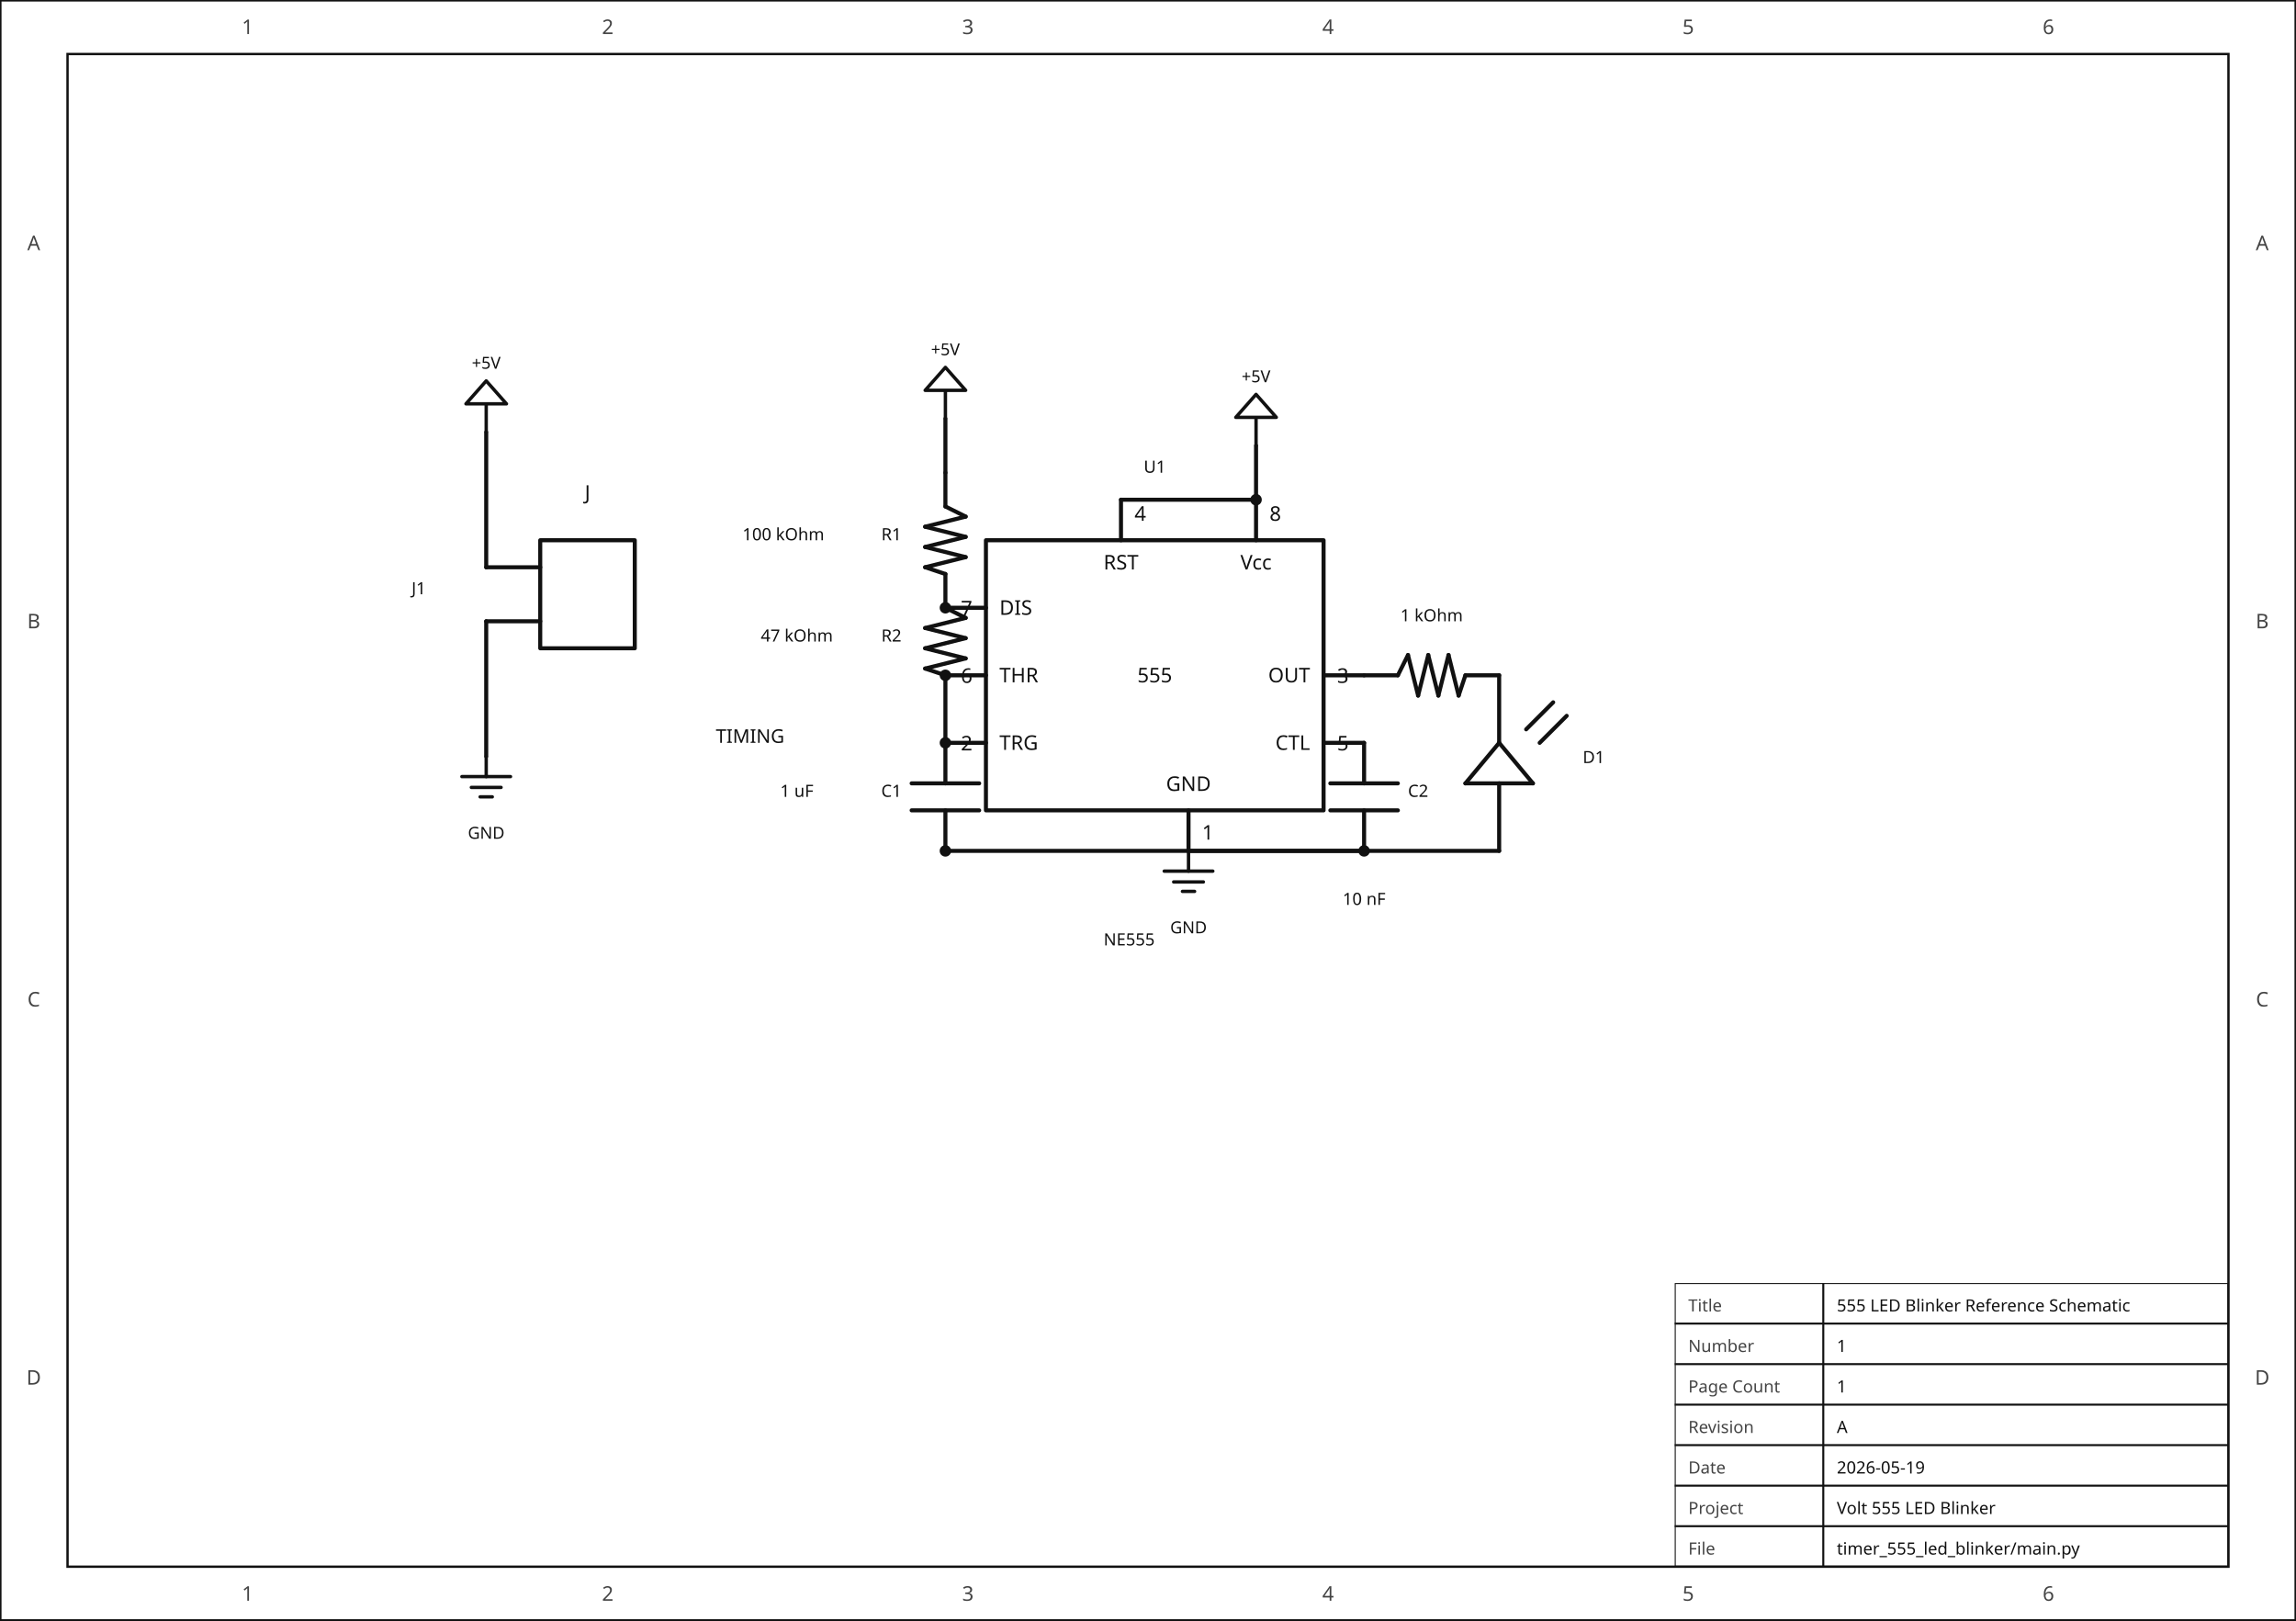
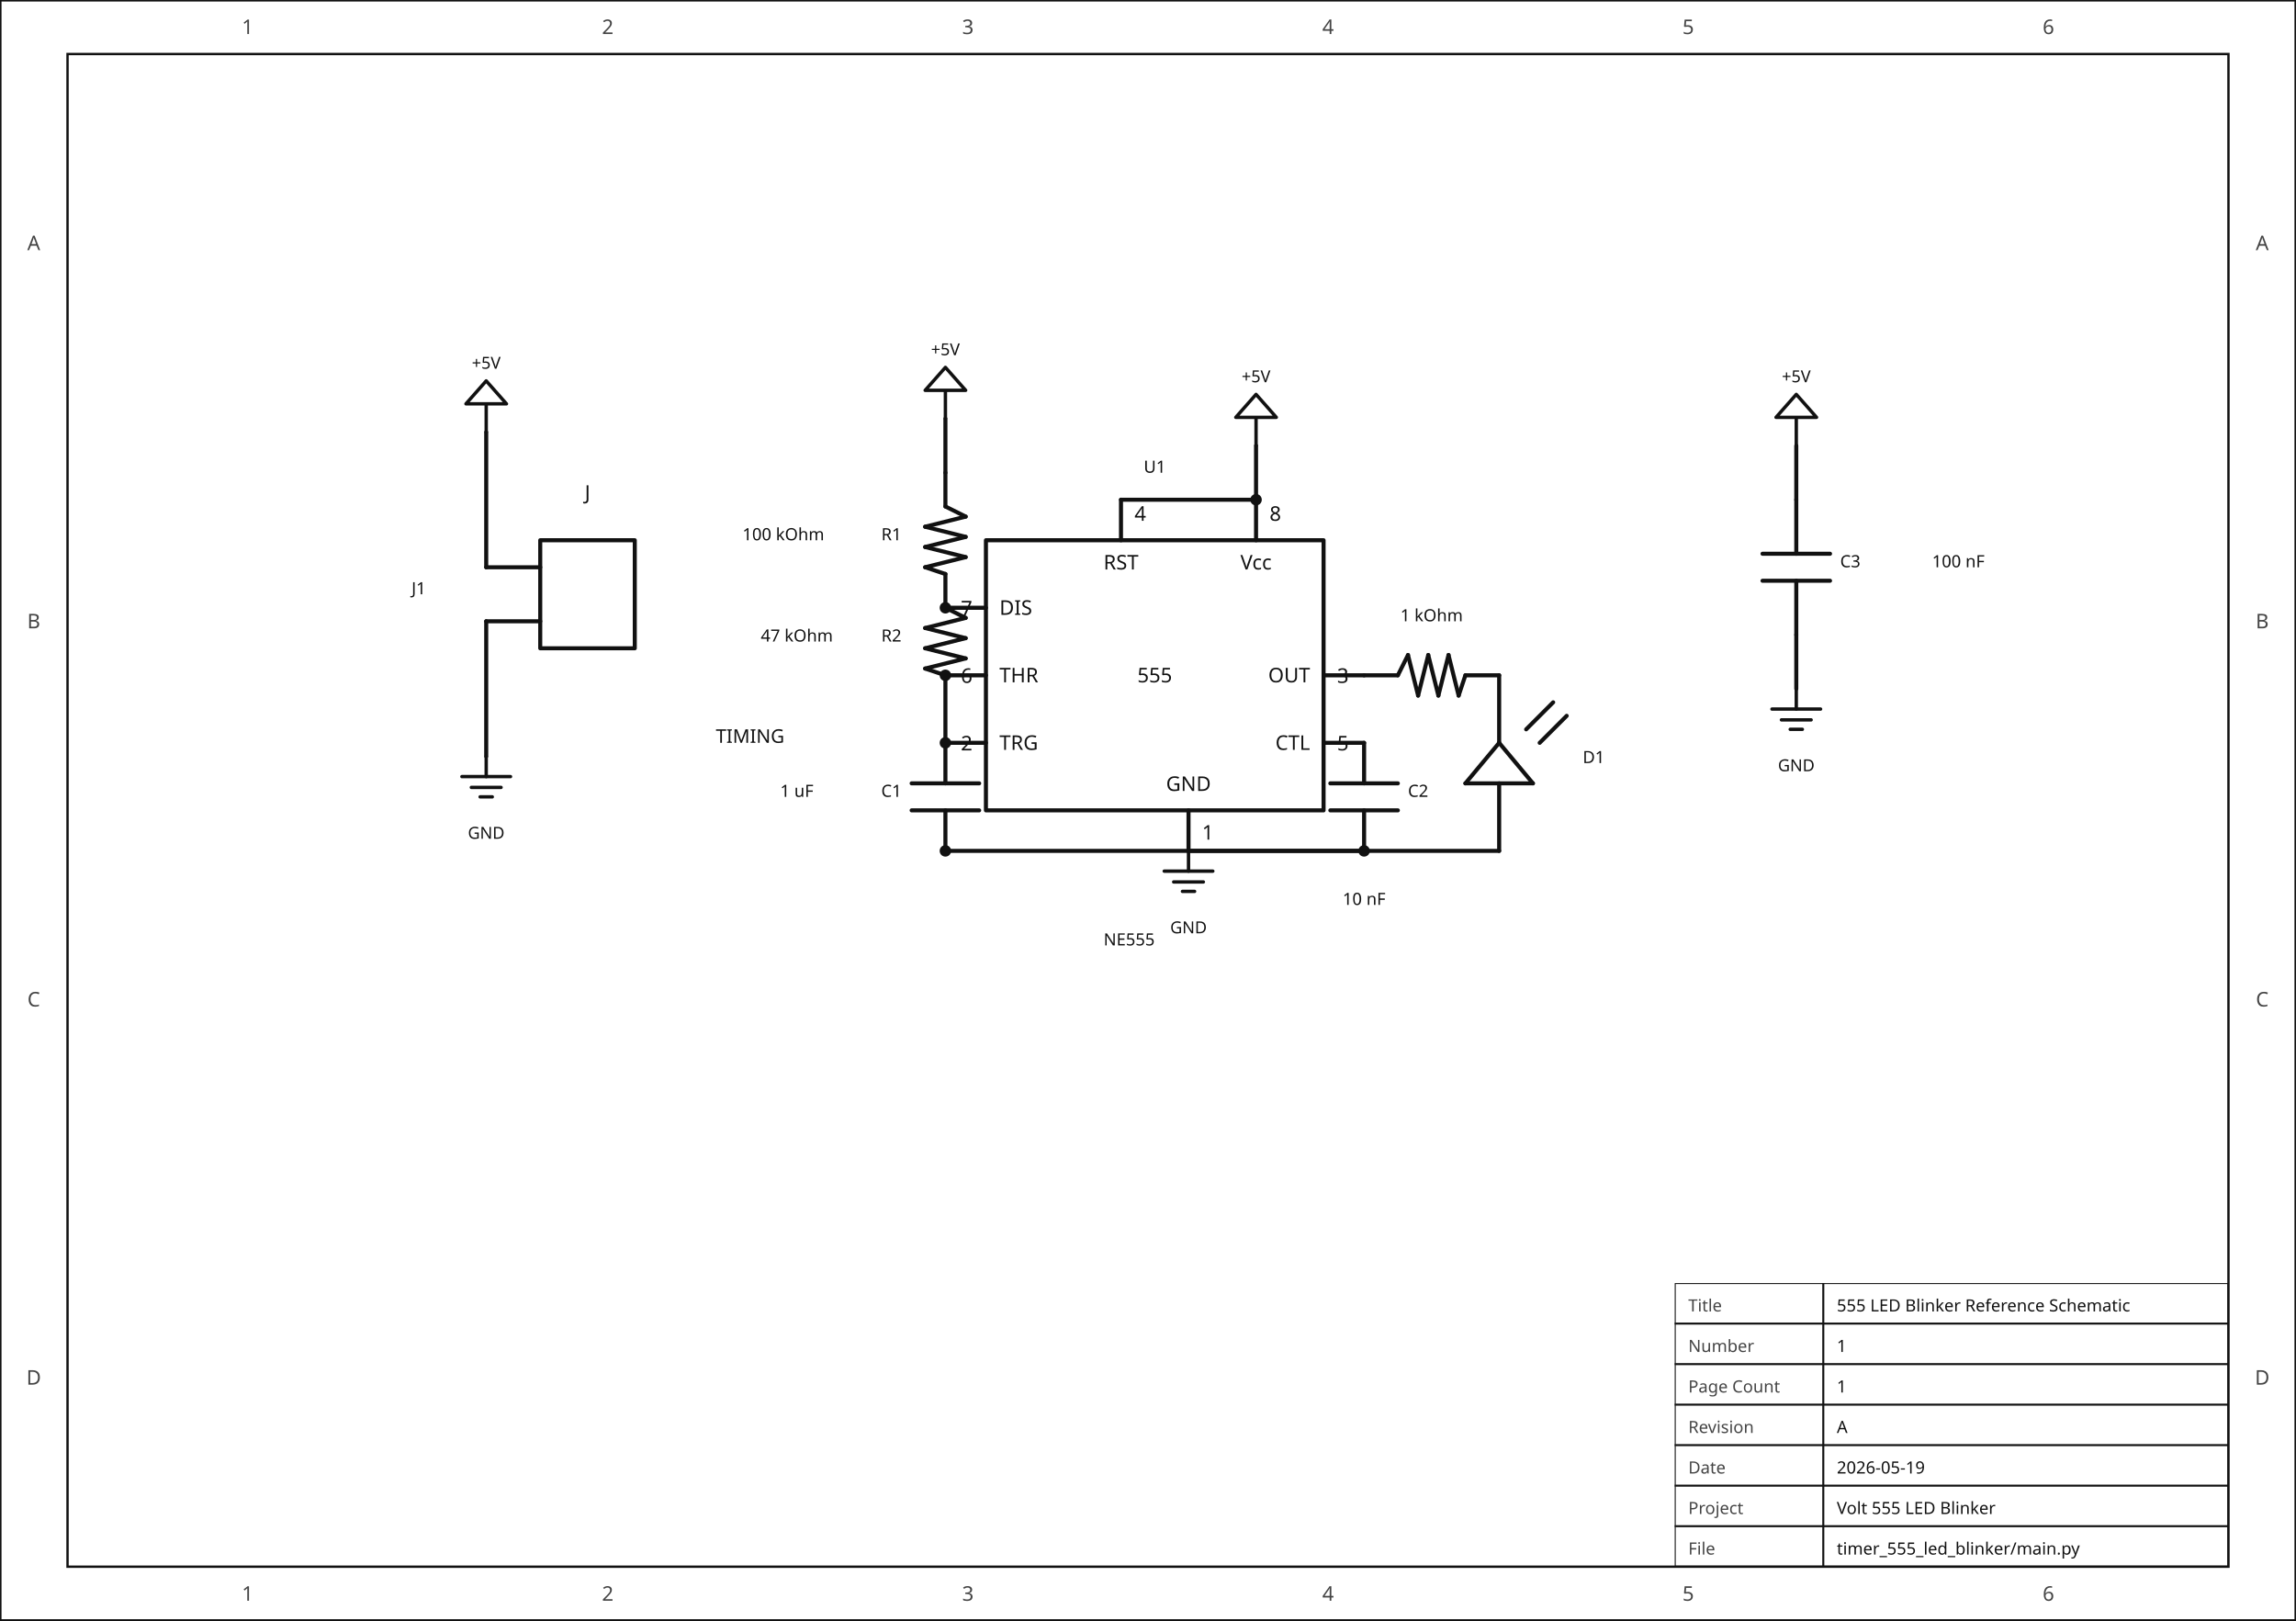
<svg xmlns="http://www.w3.org/2000/svg" viewBox="0 0 340 240" width="340" height="240">
  <style>.document-background,.sheet{fill:#fff;stroke:none}.sheet-border{fill:none;stroke:#111;stroke-width:0.45}.drawing-frame{fill:none;stroke:#111;stroke-width:0.35}.sheet-grid{stroke:none}.sheet-grid-dot{fill:#d7d7d7;stroke:none}.coordinate-zone-label{font:3px sans-serif;fill:#444;text-anchor:middle;dominant-baseline:middle}.sheet-title{font-weight:600}.title-block-outline,.title-block-rule{fill:none;stroke:#111;stroke-width:0.3}.title-block-label{font:2.5px sans-serif;fill:#444;text-anchor:start}.title-block-value{font:2.5px sans-serif;fill:#111;text-anchor:start}.sheet-region-frame{fill:#fff;fill-opacity:0;stroke:#78716c;stroke-width:0.35}.sheet-region-frame.dashed{stroke-dasharray:3 2}.sheet-region-title{font:3.2px sans-serif;fill:#57534e;text-anchor:start;font-weight:600}.wire-run{fill:none;stroke:#111;stroke-width:0.6;stroke-linecap:round;stroke-linejoin:round}.net-label{font:2.8px sans-serif;fill:#111}.junction{fill:#111;stroke:none}.power-port-line,.ground-bar{stroke:#111;stroke-width:0.5;stroke-linecap:round;stroke-linejoin:round}.no-connect-line{stroke:#111;stroke-width:0.55;stroke-linecap:round}.power-port-shape,.sheet-port-shape{fill:#fff;stroke:#111;stroke-width:0.5;stroke-linejoin:round}.power-port-label,.sheet-port-label{font:2.45px sans-serif;fill:#111;text-anchor:middle}.symbol-field{font:2.5px sans-serif;fill:#111}.symbol-line,.symbol-rectangle,.symbol-circle,.symbol-arc{fill:none;stroke:#111;stroke-width:0.6;stroke-linecap:round;stroke-linejoin:round}.symbol-text{font:3px sans-serif;fill:#111}</style>
  <rect class="document-background" x="0" y="0" width="340" height="240" />
  <g class="schematic-sheet" data-sheet="sheet:0" transform="translate(0 0)">
    <defs>
      <clipPath id="title-block-clip-sheet-0">
        <rect x="0" y="0" width="82" height="42" />
      </clipPath>
    </defs>
    <rect class="sheet" x="0" y="0" width="340" height="240" />
    <rect class="sheet-border" x="0" y="0" width="340" height="240" />
    <rect class="drawing-frame" x="10" y="8" width="320" height="224" />
    <g class="coordinate-zones">
      <text class="coordinate-zone-label column" x="36.667" y="4">1</text>
      <text class="coordinate-zone-label column" x="36.667" y="236">1</text>
      <text class="coordinate-zone-label column" x="90" y="4">2</text>
      <text class="coordinate-zone-label column" x="90" y="236">2</text>
      <text class="coordinate-zone-label column" x="143.333" y="4">3</text>
      <text class="coordinate-zone-label column" x="143.333" y="236">3</text>
      <text class="coordinate-zone-label column" x="196.667" y="4">4</text>
      <text class="coordinate-zone-label column" x="196.667" y="236">4</text>
      <text class="coordinate-zone-label column" x="250" y="4">5</text>
      <text class="coordinate-zone-label column" x="250" y="236">5</text>
      <text class="coordinate-zone-label column" x="303.333" y="4">6</text>
      <text class="coordinate-zone-label column" x="303.333" y="236">6</text>
      <text class="coordinate-zone-label row" x="5" y="36">A</text>
      <text class="coordinate-zone-label row" x="335" y="36">A</text>
      <text class="coordinate-zone-label row" x="5" y="92">B</text>
      <text class="coordinate-zone-label row" x="335" y="92">B</text>
      <text class="coordinate-zone-label row" x="5" y="148">C</text>
      <text class="coordinate-zone-label row" x="335" y="148">C</text>
      <text class="coordinate-zone-label row" x="5" y="204">D</text>
      <text class="coordinate-zone-label row" x="335" y="204">D</text>
    </g>
    <g class="title-block" transform="translate(248 190)" clip-path="url(#title-block-clip-sheet-0)">
      <rect class="title-block-outline" x="0" y="0" width="82" height="42" />
      <line class="title-block-rule" x1="22" y1="0" x2="22" y2="42" />
      <line class="title-block-rule" x1="0" y1="6" x2="82" y2="6" />
      <line class="title-block-rule" x1="0" y1="12" x2="82" y2="12" />
      <line class="title-block-rule" x1="0" y1="18" x2="82" y2="18" />
      <line class="title-block-rule" x1="0" y1="24" x2="82" y2="24" />
      <line class="title-block-rule" x1="0" y1="30" x2="82" y2="30" />
      <line class="title-block-rule" x1="0" y1="36" x2="82" y2="36" />
      <text class="title-block-label" x="2" y="4.2">Title</text>
      <text class="title-block-value sheet-title" x="24" y="4.2">555 LED Blinker Reference Schematic</text>
      <text class="title-block-label" x="2" y="10.2">Number</text>
      <text class="title-block-value" x="24" y="10.2">1</text>
      <text class="title-block-label" x="2" y="16.2">Page Count</text>
      <text class="title-block-value" x="24" y="16.2">1</text>
      <text class="title-block-label" x="2" y="22.2">Revision</text>
      <text class="title-block-value" x="24" y="22.2">A</text>
      <text class="title-block-label" x="2" y="28.2">Date</text>
      <text class="title-block-value" x="24" y="28.2">2026-05-19</text>
      <text class="title-block-label" x="2" y="34.2">Project</text>
      <text class="title-block-value" x="24" y="34.2">Volt 555 LED Blinker</text>
      <text class="title-block-label" x="2" y="40.2">File</text>
      <text class="title-block-value" x="24" y="40.2">timer_555_led_blinker/main.py</text>
    </g>
    <g class="layer layer-regions">
    </g>
    <g class="layer layer-symbols">
      <g class="symbol-instance" data-component="component:0" data-symbol-definition="symbol_def:1" transform="translate(72 84) rotate(0)">
        <rect class="symbol-rectangle" x="8" y="-4" width="14" height="16" />
        <line class="symbol-line" x1="0" y1="0" x2="8" y2="0" />
        <line class="symbol-line" x1="0" y1="8" x2="8" y2="8" />
      </g>
      <g class="symbol-instance" data-component="component:1" data-symbol-definition="symbol_def:0" transform="translate(140 80) rotate(0)">
        <rect class="symbol-rectangle" x="6" y="0" width="50" height="40" />
        <line class="symbol-line" x1="0" y1="10" x2="6" y2="10" />
        <line class="symbol-line" x1="0" y1="20" x2="6" y2="20" />
        <line class="symbol-line" x1="0" y1="30" x2="6" y2="30" />
        <line class="symbol-line" x1="62" y1="20" x2="56" y2="20" />
        <line class="symbol-line" x1="62" y1="30" x2="56" y2="30" />
        <line class="symbol-line" x1="26" y1="-6" x2="26" y2="0" />
        <line class="symbol-line" x1="46" y1="-6" x2="46" y2="0" />
        <line class="symbol-line" x1="36" y1="46" x2="36" y2="40" />
      </g>
      <g class="symbol-instance" data-component="component:2" data-symbol-definition="symbol_def:2" transform="translate(140 70) rotate(90)">
        <line class="symbol-line" x1="0" y1="0" x2="5" y2="0" />
        <line class="symbol-line" x1="5" y1="0" x2="6.5" y2="-3" />
        <line class="symbol-line" x1="6.5" y1="-3" x2="8" y2="3" />
        <line class="symbol-line" x1="8" y1="3" x2="9.5" y2="-3" />
        <line class="symbol-line" x1="9.5" y1="-3" x2="11" y2="3" />
        <line class="symbol-line" x1="11" y1="3" x2="12.5" y2="-3" />
        <line class="symbol-line" x1="12.5" y1="-3" x2="14" y2="3" />
        <line class="symbol-line" x1="14" y1="3" x2="15" y2="0" />
        <line class="symbol-line" x1="15" y1="0" x2="20" y2="0" />
      </g>
      <g class="symbol-instance" data-component="component:3" data-symbol-definition="symbol_def:3" transform="translate(140 90) rotate(90)">
        <line class="symbol-line" x1="0" y1="0" x2="0" y2="0" />
        <line class="symbol-line" x1="0" y1="0" x2="1.5" y2="-3" />
        <line class="symbol-line" x1="1.5" y1="-3" x2="3" y2="3" />
        <line class="symbol-line" x1="3" y1="3" x2="4.5" y2="-3" />
        <line class="symbol-line" x1="4.5" y1="-3" x2="6" y2="3" />
        <line class="symbol-line" x1="6" y1="3" x2="7.5" y2="-3" />
        <line class="symbol-line" x1="7.5" y1="-3" x2="9" y2="3" />
        <line class="symbol-line" x1="9" y1="3" x2="10" y2="0" />
        <line class="symbol-line" x1="10" y1="0" x2="10" y2="0" />
      </g>
      <g class="symbol-instance" data-component="component:4" data-symbol-definition="symbol_def:4" transform="translate(140 110) rotate(90)">
        <line class="symbol-line" x1="0" y1="0" x2="6" y2="0" />
        <line class="symbol-line" x1="6" y1="-5" x2="6" y2="5" />
        <line class="symbol-line" x1="10" y1="-5" x2="10" y2="5" />
        <line class="symbol-line" x1="10" y1="0" x2="16" y2="0" />
      </g>
      <g class="symbol-instance" data-component="component:5" data-symbol-definition="symbol_def:4" transform="translate(202 110) rotate(90)">
        <line class="symbol-line" x1="0" y1="0" x2="6" y2="0" />
        <line class="symbol-line" x1="6" y1="-5" x2="6" y2="5" />
        <line class="symbol-line" x1="10" y1="-5" x2="10" y2="5" />
        <line class="symbol-line" x1="10" y1="0" x2="16" y2="0" />
      </g>
-       <g class="symbol-instance" data-component="component:6" data-symbol-definition="symbol_def:2" transform="translate(202 100) rotate(0)">
+       <g class="symbol-instance" data-component="component:6" data-symbol-definition="symbol_def:5" transform="translate(266 74) rotate(90)">
+         <line class="symbol-line" x1="0" y1="0" x2="8" y2="0" />
+         <line class="symbol-line" x1="8" y1="-5" x2="8" y2="5" />
+         <line class="symbol-line" x1="12" y1="-5" x2="12" y2="5" />
+         <line class="symbol-line" x1="12" y1="0" x2="20" y2="0" />
+       </g>
+       <g class="symbol-instance" data-component="component:7" data-symbol-definition="symbol_def:2" transform="translate(202 100) rotate(0)">
        <line class="symbol-line" x1="0" y1="0" x2="5" y2="0" />
        <line class="symbol-line" x1="5" y1="0" x2="6.5" y2="-3" />
        <line class="symbol-line" x1="6.5" y1="-3" x2="8" y2="3" />
        <line class="symbol-line" x1="8" y1="3" x2="9.5" y2="-3" />
        <line class="symbol-line" x1="9.5" y1="-3" x2="11" y2="3" />
        <line class="symbol-line" x1="11" y1="3" x2="12.5" y2="-3" />
        <line class="symbol-line" x1="12.5" y1="-3" x2="14" y2="3" />
        <line class="symbol-line" x1="14" y1="3" x2="15" y2="0" />
        <line class="symbol-line" x1="15" y1="0" x2="20" y2="0" />
      </g>
-       <g class="symbol-instance" data-component="component:7" data-symbol-definition="symbol_def:5" transform="translate(222 100) rotate(90)">
+       <g class="symbol-instance" data-component="component:8" data-symbol-definition="symbol_def:6" transform="translate(222 100) rotate(90)">
        <line class="symbol-line" x1="26" y1="0" x2="16" y2="0" />
        <line class="symbol-line" x1="16" y1="-5" x2="16" y2="5" />
        <line class="symbol-line" x1="16" y1="-5" x2="10" y2="0" />
        <line class="symbol-line" x1="16" y1="5" x2="10" y2="0" />
        <line class="symbol-line" x1="10" y1="0" x2="0" y2="0" />
        <line class="symbol-line" x1="10" y1="-6" x2="6" y2="-10" />
        <line class="symbol-line" x1="8" y1="-4" x2="4" y2="-8" />
      </g>
    </g>
    <g class="layer layer-wires">
      <polyline class="wire-run" data-net="net:0" points="72,84 72,64" />
      <polyline class="wire-run" data-net="net:1" points="72,92 72,112" />
      <polyline class="wire-run" data-net="net:0" points="186,74 186,66" />
      <polyline class="wire-run" data-net="net:0" points="166,74 186,74" />
      <polyline class="wire-run" data-net="net:0" points="140,70 140,62" />
+       <polyline class="wire-run" data-net="net:0" points="266,74 266,66" />
+       <polyline class="wire-run" data-net="net:1" points="266,94 266,102" />
      <polyline class="wire-run" data-net="net:3" points="140,100 140,110" />
      <polyline class="wire-run" data-net="net:1" points="140,126 176,126" />
      <polyline class="wire-run" data-net="net:1" points="202,126 176,126" />
      <polyline class="wire-run" data-net="net:1" points="222,126 176,126" />
    </g>
    <g class="layer layer-junctions">
      <circle class="junction" data-net="net:2" cx="140" cy="90" r="0.85" />
      <circle class="junction" data-net="net:3" cx="140" cy="100" r="0.85" />
      <circle class="junction" data-net="net:3" cx="140" cy="110" r="0.85" />
      <circle class="junction" data-net="net:1" cx="140" cy="126" r="0.85" />
      <circle class="junction" data-net="net:1" cx="202" cy="126" r="0.85" />
      <circle class="junction" data-net="net:0" cx="186" cy="74" r="0.85" />
    </g>
    <g class="layer layer-ports">
      <g class="power-port ground" data-net="net:1" transform="translate(176 126)">
        <line class="power-port-line" x1="0" y1="0" x2="0" y2="3" />
        <line class="ground-bar" x1="-3.6" y1="3" x2="3.6" y2="3" />
        <line class="ground-bar" x1="-2.2" y1="4.6" x2="2.2" y2="4.6" />
        <line class="ground-bar" x1="-0.9" y1="6" x2="0.9" y2="6" />
      </g>
      <text class="power-port-label" data-net="net:1" x="176" y="138.2">GND</text>
      <g class="power-port power" data-net="net:0" transform="translate(72 64)">
        <line class="power-port-line" x1="0" y1="0" x2="0" y2="-4.2" />
        <path class="power-port-shape" d="M -3 -4.2 L 0 -7.6 L 3 -4.2 Z" />
        <text class="power-port-label" x="0" y="-9.4">+5V</text>
      </g>
      <g class="power-port ground" data-net="net:1" transform="translate(72 112)">
        <line class="power-port-line" x1="0" y1="0" x2="0" y2="3" />
        <line class="ground-bar" x1="-3.6" y1="3" x2="3.6" y2="3" />
        <line class="ground-bar" x1="-2.2" y1="4.6" x2="2.2" y2="4.6" />
        <line class="ground-bar" x1="-0.9" y1="6" x2="0.9" y2="6" />
      </g>
      <text class="power-port-label" data-net="net:1" x="72" y="124.2">GND</text>
      <g class="power-port power" data-net="net:0" transform="translate(186 66)">
        <line class="power-port-line" x1="0" y1="0" x2="0" y2="-4.2" />
        <path class="power-port-shape" d="M -3 -4.2 L 0 -7.6 L 3 -4.2 Z" />
        <text class="power-port-label" x="0" y="-9.4">+5V</text>
      </g>
      <g class="power-port power" data-net="net:0" transform="translate(140 62)">
        <line class="power-port-line" x1="0" y1="0" x2="0" y2="-4.2" />
        <path class="power-port-shape" d="M -3 -4.2 L 0 -7.6 L 3 -4.2 Z" />
        <text class="power-port-label" x="0" y="-9.4">+5V</text>
      </g>
+       <g class="power-port power" data-net="net:0" transform="translate(266 66)">
+         <line class="power-port-line" x1="0" y1="0" x2="0" y2="-4.2" />
+         <path class="power-port-shape" d="M -3 -4.2 L 0 -7.6 L 3 -4.2 Z" />
+         <text class="power-port-label" x="0" y="-9.4">+5V</text>
+       </g>
+       <g class="power-port ground" data-net="net:1" transform="translate(266 102)">
+         <line class="power-port-line" x1="0" y1="0" x2="0" y2="3" />
+         <line class="ground-bar" x1="-3.6" y1="3" x2="3.6" y2="3" />
+         <line class="ground-bar" x1="-2.2" y1="4.6" x2="2.2" y2="4.6" />
+         <line class="ground-bar" x1="-0.9" y1="6" x2="0.9" y2="6" />
+       </g>
+       <text class="power-port-label" data-net="net:1" x="266" y="114.2">GND</text>
    </g>
    <g class="layer layer-labels">
      <text class="net-label" data-net="net:3" x="106" y="110" text-anchor="start" dominant-baseline="alphabetic" transform="rotate(0 106 110)">TIMING</text>
    </g>
    <g class="layer layer-symbol-text">
      <g class="symbol-text-instance" data-component="component:0" data-symbol-definition="symbol_def:1" transform="translate(72 84) rotate(0)">
        <text class="symbol-text" x="15" y="-10" text-anchor="middle" dominant-baseline="alphabetic" transform="rotate(0 15 -10)">J</text>
      </g>
      <g class="symbol-text-instance" data-component="component:1" data-symbol-definition="symbol_def:0" transform="translate(140 80) rotate(0)">
        <text class="symbol-text" x="31" y="20" text-anchor="middle" dominant-baseline="middle" transform="rotate(0 31 20)">555</text>
        <text class="symbol-text" x="8" y="10" text-anchor="start" dominant-baseline="middle" transform="rotate(0 8 10)">DIS</text>
        <text class="symbol-text" x="4" y="12" text-anchor="end" dominant-baseline="text-after-edge" transform="rotate(0 4 12)">7</text>
        <text class="symbol-text" x="8" y="20" text-anchor="start" dominant-baseline="middle" transform="rotate(0 8 20)">THR</text>
        <text class="symbol-text" x="4" y="22" text-anchor="end" dominant-baseline="text-after-edge" transform="rotate(0 4 22)">6</text>
        <text class="symbol-text" x="8" y="30" text-anchor="start" dominant-baseline="middle" transform="rotate(0 8 30)">TRG</text>
        <text class="symbol-text" x="4" y="32" text-anchor="end" dominant-baseline="text-after-edge" transform="rotate(0 4 32)">2</text>
        <text class="symbol-text" x="54" y="20" text-anchor="end" dominant-baseline="middle" transform="rotate(0 54 20)">OUT</text>
        <text class="symbol-text" x="58" y="22" text-anchor="start" dominant-baseline="text-after-edge" transform="rotate(0 58 22)">3</text>
        <text class="symbol-text" x="54" y="30" text-anchor="end" dominant-baseline="middle" transform="rotate(0 54 30)">CTL</text>
        <text class="symbol-text" x="58" y="32" text-anchor="start" dominant-baseline="text-after-edge" transform="rotate(0 58 32)">5</text>
        <text class="symbol-text" x="26" y="2" text-anchor="middle" dominant-baseline="text-before-edge" transform="rotate(0 26 2)">RST</text>
        <text class="symbol-text" x="28" y="-2" text-anchor="start" dominant-baseline="text-after-edge" transform="rotate(0 28 -2)">4</text>
        <text class="symbol-text" x="46" y="2" text-anchor="middle" dominant-baseline="text-before-edge" transform="rotate(0 46 2)">Vcc</text>
        <text class="symbol-text" x="48" y="-2" text-anchor="start" dominant-baseline="text-after-edge" transform="rotate(0 48 -2)">8</text>
        <text class="symbol-text" x="36" y="38" text-anchor="middle" dominant-baseline="text-after-edge" transform="rotate(0 36 38)">GND</text>
        <text class="symbol-text" x="38" y="42" text-anchor="start" dominant-baseline="text-before-edge" transform="rotate(0 38 42)">1</text>
      </g>
    </g>
    <g class="layer layer-fields">
      <text class="symbol-field" data-symbol-instance="symbol_instance:0" data-field="reference" x="62" y="88" text-anchor="middle" dominant-baseline="alphabetic" transform="rotate(0 62 88)">J1</text>
      <text class="symbol-field" data-symbol-instance="symbol_instance:1" data-field="reference" x="171" y="70" text-anchor="middle" dominant-baseline="alphabetic" transform="rotate(0 171 70)">U1</text>
      <text class="symbol-field" data-symbol-instance="symbol_instance:1" data-field="value" x="171" y="140" text-anchor="end" dominant-baseline="alphabetic" transform="rotate(0 171 140)">NE555</text>
      <text class="symbol-field" data-symbol-instance="symbol_instance:2" data-field="reference" x="132" y="80" text-anchor="middle" dominant-baseline="alphabetic" transform="rotate(0 132 80)">R1</text>
      <text class="symbol-field" data-symbol-instance="symbol_instance:2" data-field="value" x="116" y="80" text-anchor="middle" dominant-baseline="alphabetic" transform="rotate(0 116 80)">100 kOhm</text>
      <text class="symbol-field" data-symbol-instance="symbol_instance:3" data-field="reference" x="132" y="95" text-anchor="middle" dominant-baseline="alphabetic" transform="rotate(0 132 95)">R2</text>
      <text class="symbol-field" data-symbol-instance="symbol_instance:3" data-field="value" x="118" y="95" text-anchor="middle" dominant-baseline="alphabetic" transform="rotate(0 118 95)">47 kOhm</text>
      <text class="symbol-field" data-symbol-instance="symbol_instance:4" data-field="reference" x="132" y="118" text-anchor="middle" dominant-baseline="alphabetic" transform="rotate(0 132 118)">C1</text>
      <text class="symbol-field" data-symbol-instance="symbol_instance:4" data-field="value" x="118" y="118" text-anchor="middle" dominant-baseline="alphabetic" transform="rotate(0 118 118)">1 uF</text>
      <text class="symbol-field" data-symbol-instance="symbol_instance:5" data-field="reference" x="210" y="118" text-anchor="middle" dominant-baseline="alphabetic" transform="rotate(0 210 118)">C2</text>
      <text class="symbol-field" data-symbol-instance="symbol_instance:5" data-field="value" x="202" y="134" text-anchor="middle" dominant-baseline="alphabetic" transform="rotate(0 202 134)">10 nF</text>
-       <text class="symbol-field" data-symbol-instance="symbol_instance:6" data-field="value" x="212" y="92" text-anchor="middle" dominant-baseline="alphabetic" transform="rotate(0 212 92)">1 kOhm</text>
-       <text class="symbol-field" data-symbol-instance="symbol_instance:7" data-field="reference" x="236" y="113" text-anchor="middle" dominant-baseline="alphabetic" transform="rotate(0 236 113)">D1</text>
+       <text class="symbol-field" data-symbol-instance="symbol_instance:6" data-field="reference" x="274" y="84" text-anchor="middle" dominant-baseline="alphabetic" transform="rotate(0 274 84)">C3</text>
+       <text class="symbol-field" data-symbol-instance="symbol_instance:6" data-field="value" x="290" y="84" text-anchor="middle" dominant-baseline="alphabetic" transform="rotate(0 290 84)">100 nF</text>
+       <text class="symbol-field" data-symbol-instance="symbol_instance:7" data-field="value" x="212" y="92" text-anchor="middle" dominant-baseline="alphabetic" transform="rotate(0 212 92)">1 kOhm</text>
+       <text class="symbol-field" data-symbol-instance="symbol_instance:8" data-field="reference" x="236" y="113" text-anchor="middle" dominant-baseline="alphabetic" transform="rotate(0 236 113)">D1</text>
    </g>
  </g>
</svg>
